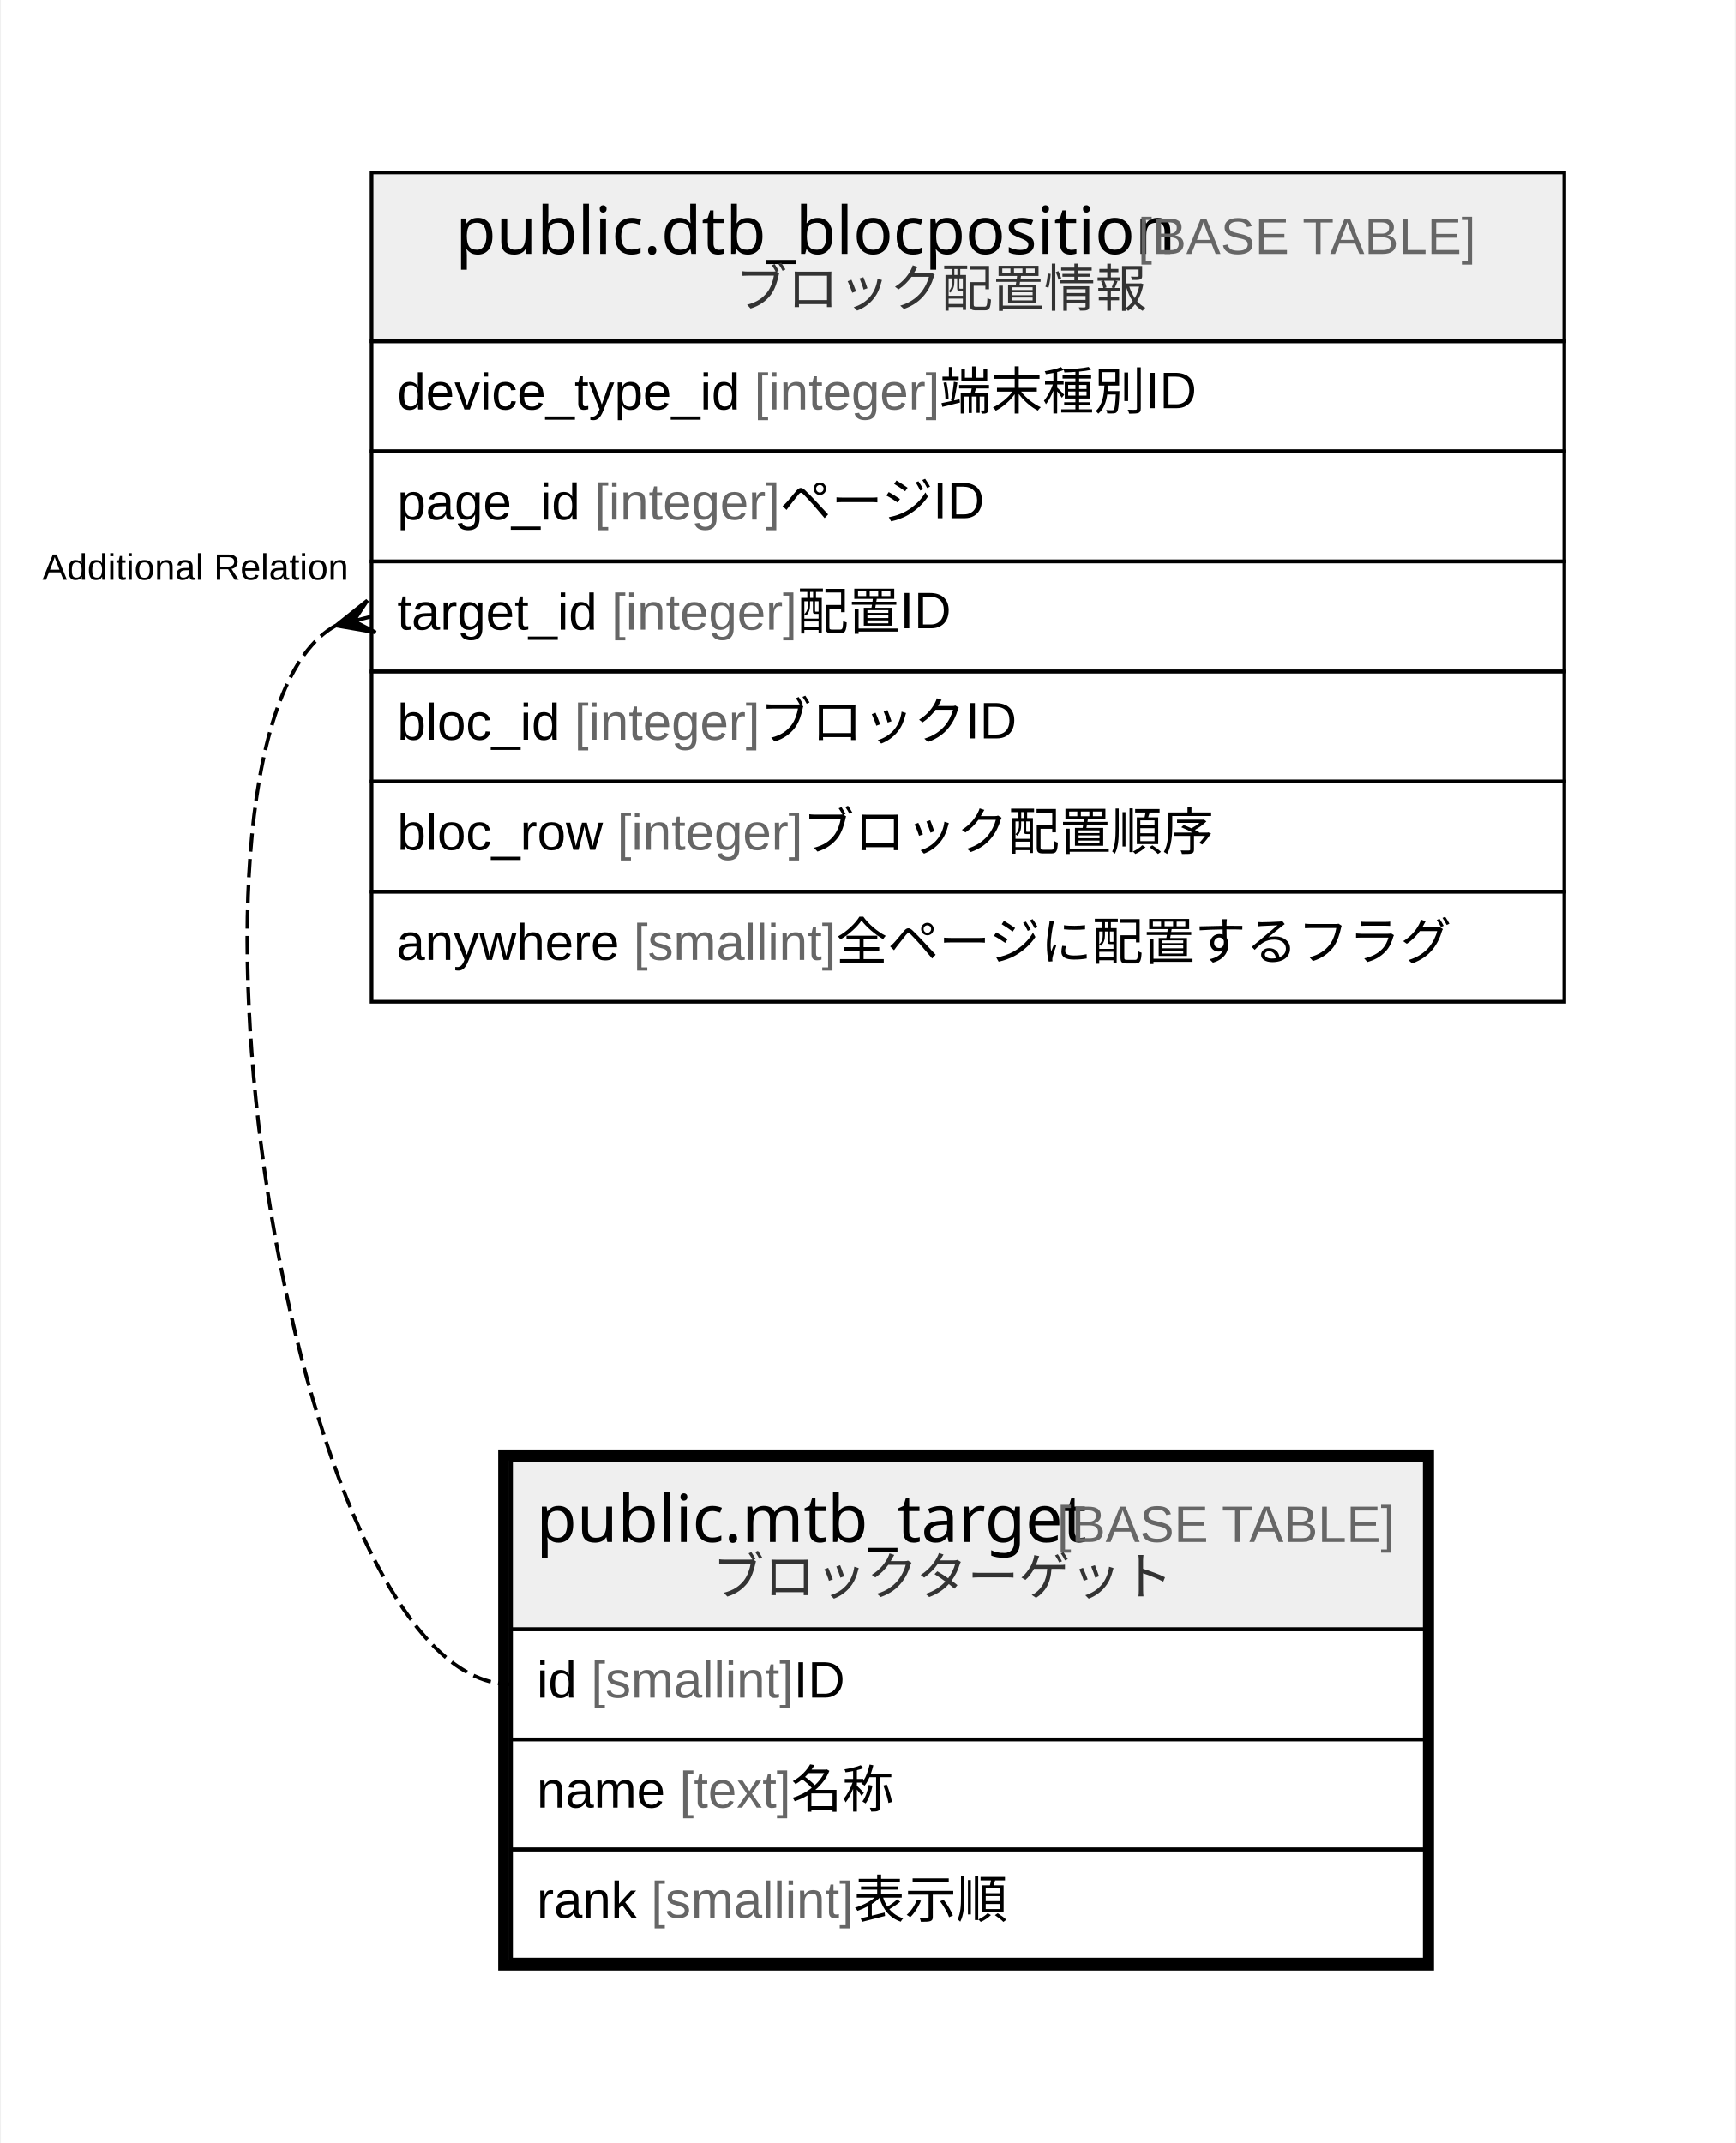
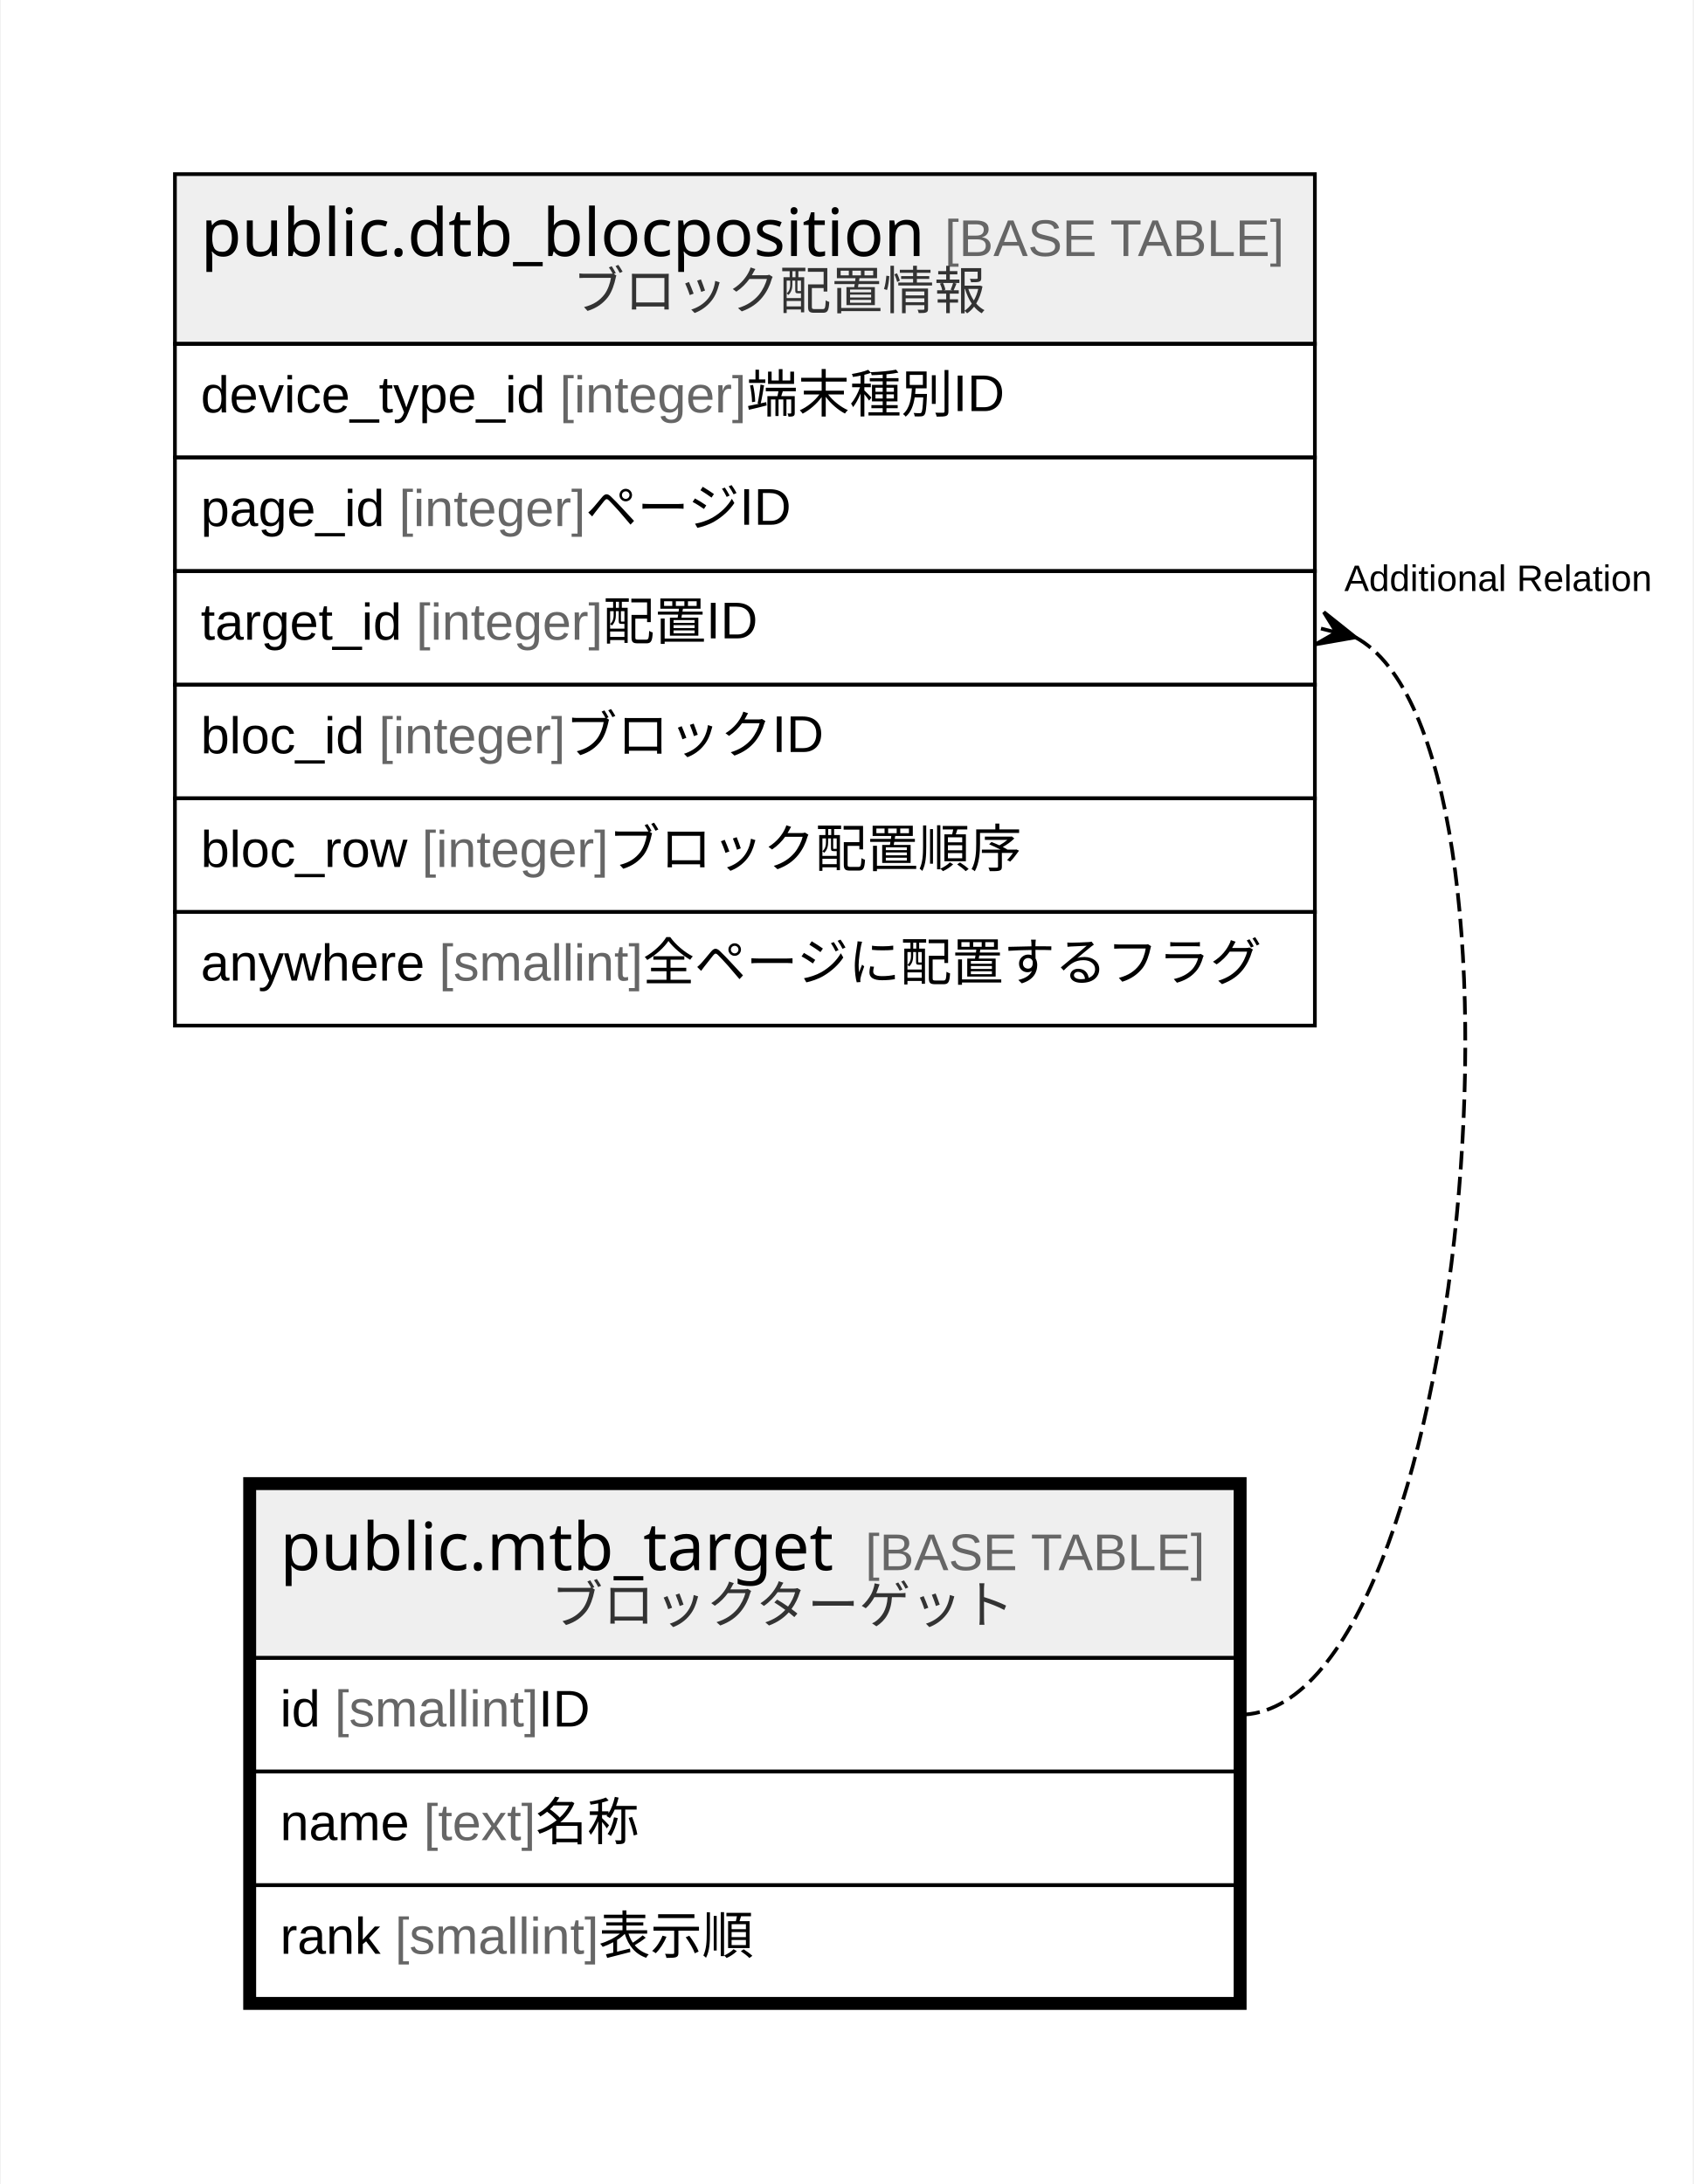
- <svg xmlns="http://www.w3.org/2000/svg" width="473pt" height="584pt" viewBox="0.00 0.00 472.50 584.00">
-   <g id="graph0" class="graph" transform="scale(1 1) rotate(0) translate(4 580)">
-     <polygon fill="#ffffff" stroke="transparent" points="-4,4 -4,-580 468.5,-580 468.5,4 -4,4" />
+ <svg xmlns="http://www.w3.org/2000/svg" width="459pt" height="592pt" viewBox="0.00 0.00 458.57 592.00">
+   <g id="graph0" class="graph" transform="scale(1 1) rotate(0) translate(4 588)">
+     <polygon fill="white" stroke="none" points="-4,4 -4,-588 454.57,-588 454.57,4 -4,4" />
    <g id="node1" class="node">
-       <polygon fill="#efefef" stroke="transparent" points="135,-136 135,-182 384,-182 384,-136 135,-136" />
-       <polygon fill="none" stroke="#000000" points="135,-136 135,-182 384,-182 384,-136 135,-136" />
-       <text text-anchor="start" x="141.857" y="-159.8" font-family="Arial Bold" font-size="18.00" fill="#000000">public.mtb_target</text>
-       <text text-anchor="start" x="279.889" y="-159.8" font-family="Arial" font-size="14.00" fill="#000000"> </text>
-       <text text-anchor="start" x="283.779" y="-159.8" font-family="Arial" font-size="14.00" fill="#666666">[BASE TABLE]</text>
-       <text text-anchor="start" x="189.91" y="-145.4" font-family="Arial" font-size="14.00" fill="#333333">ブロックターゲット</text>
-       <polygon fill="none" stroke="#000000" points="135,-106 135,-136 384,-136 384,-106 135,-106" />
-       <text text-anchor="start" x="142" y="-117.4" font-family="Arial" font-size="14.00" fill="#000000">id </text>
-       <text text-anchor="start" x="156.78" y="-117.4" font-family="Arial" font-size="14.00" fill="#666666">[smallint]</text>
-       <text text-anchor="start" x="211.997" y="-117.4" font-family="Arial" font-size="14.00" fill="#000000"> ID</text>
-       <polygon fill="none" stroke="#000000" points="135,-76 135,-106 384,-106 384,-76 135,-76" />
-       <text text-anchor="start" x="142" y="-87.4" font-family="Arial" font-size="14.00" fill="#000000">name </text>
-       <text text-anchor="start" x="180.899" y="-87.4" font-family="Arial" font-size="14.00" fill="#666666">[text]</text>
-       <text text-anchor="start" x="211.244" y="-87.4" font-family="Arial" font-size="14.00" fill="#000000"> 名称</text>
-       <polygon fill="none" stroke="#000000" points="135,-46 135,-76 384,-76 384,-46 135,-46" />
-       <text text-anchor="start" x="142" y="-57.4" font-family="Arial" font-size="14.00" fill="#000000">rank </text>
-       <text text-anchor="start" x="173.116" y="-57.4" font-family="Arial" font-size="14.00" fill="#666666">[smallint]</text>
-       <text text-anchor="start" x="228.334" y="-57.4" font-family="Arial" font-size="14.00" fill="#000000"> 表示順</text>
-       <polygon fill="none" stroke="#000000" stroke-width="3" points="133,-44.5 133,-183.5 385,-183.5 385,-44.5 133,-44.5" />
+       <polygon fill="#efefef" stroke="none" points="64.71,-138.6 64.71,-184.6 330.67,-184.6 330.67,-138.6 64.71,-138.6" />
+       <polygon fill="none" stroke="black" points="64.71,-138.6 64.71,-184.6 330.67,-184.6 330.67,-138.6 64.71,-138.6" />
+       <text text-anchor="start" x="71.71" y="-162.4" font-family="Arial Bold" font-size="18.00">public.mtb_target</text>
+       <text text-anchor="start" x="199.18" y="-162.4" font-family="Arial" font-size="14.00">    </text>
+       <text text-anchor="start" x="230.3" y="-162.4" font-family="Arial" font-size="14.00" fill="#666666">[BASE TABLE]</text>
+       <text text-anchor="start" x="145.18" y="-148" font-family="Arial" font-size="14.00" fill="#333333">ブロックターゲット</text>
+       <polygon fill="none" stroke="black" points="64.71,-107.8 64.71,-138.6 330.67,-138.6 330.67,-107.8 64.71,-107.8" />
+       <text text-anchor="start" x="71.71" y="-120" font-family="Arial" font-size="14.00">id </text>
+       <text text-anchor="start" x="86.5" y="-120" font-family="Arial" font-size="14.00" fill="#666666">[smallint]</text>
+       <text text-anchor="start" x="141.73" y="-120" font-family="Arial" font-size="14.00"> ID</text>
+       <polygon fill="none" stroke="black" points="64.71,-77 64.71,-107.8 330.67,-107.8 330.67,-77 64.71,-77" />
+       <text text-anchor="start" x="71.71" y="-89.2" font-family="Arial" font-size="14.00">name </text>
+       <text text-anchor="start" x="110.62" y="-89.2" font-family="Arial" font-size="14.00" fill="#666666">[text]</text>
+       <text text-anchor="start" x="140.97" y="-89.2" font-family="Arial" font-size="14.00"> 名称</text>
+       <polygon fill="none" stroke="black" points="64.71,-46.2 64.71,-77 330.67,-77 330.67,-46.2 64.71,-46.2" />
+       <text text-anchor="start" x="71.71" y="-58.4" font-family="Arial" font-size="14.00">rank </text>
+       <text text-anchor="start" x="102.84" y="-58.4" font-family="Arial" font-size="14.00" fill="#666666">[smallint]</text>
+       <text text-anchor="start" x="158.07" y="-58.4" font-family="Arial" font-size="14.00"> 表示順</text>
+       <polygon fill="none" stroke="black" stroke-width="3" points="63.21,-44.7 63.21,-186.1 332.17,-186.1 332.17,-44.7 63.21,-44.7" />
    </g>
    <g id="node2" class="node">
-       <polygon fill="#efefef" stroke="transparent" points="97,-487 97,-533 422,-533 422,-487 97,-487" />
-       <polygon fill="none" stroke="#000000" points="97,-487 97,-533 422,-533 422,-487 97,-487" />
-       <text text-anchor="start" x="119.847" y="-510.8" font-family="Arial Bold" font-size="18.00" fill="#000000">public.dtb_blocposition</text>
-       <text text-anchor="start" x="301.899" y="-510.8" font-family="Arial" font-size="14.00" fill="#000000"> </text>
-       <text text-anchor="start" x="305.79" y="-510.8" font-family="Arial" font-size="14.00" fill="#666666">[BASE TABLE]</text>
-       <text text-anchor="start" x="196.242" y="-496.4" font-family="Arial" font-size="14.00" fill="#333333">ブロック配置情報</text>
-       <polygon fill="none" stroke="#000000" points="97,-457 97,-487 422,-487 422,-457 97,-457" />
-       <text text-anchor="start" x="104" y="-468.4" font-family="Arial" font-size="14.00" fill="#000000">device_type_id </text>
-       <text text-anchor="start" x="201.255" y="-468.4" font-family="Arial" font-size="14.00" fill="#666666">[integer]</text>
-       <text text-anchor="start" x="251.825" y="-468.4" font-family="Arial" font-size="14.00" fill="#000000"> 端末種別ID</text>
-       <polygon fill="none" stroke="#000000" points="97,-427 97,-457 422,-457 422,-427 97,-427" />
-       <text text-anchor="start" x="104" y="-438.4" font-family="Arial" font-size="14.00" fill="#000000">page_id </text>
-       <text text-anchor="start" x="157.693" y="-438.4" font-family="Arial" font-size="14.00" fill="#666666">[integer]</text>
-       <text text-anchor="start" x="208.262" y="-438.4" font-family="Arial" font-size="14.00" fill="#000000"> ページID</text>
-       <polygon fill="none" stroke="#000000" points="97,-397 97,-427 422,-427 422,-397 97,-397" />
-       <text text-anchor="start" x="104" y="-408.4" font-family="Arial" font-size="14.00" fill="#000000">target_id </text>
-       <text text-anchor="start" x="162.352" y="-408.4" font-family="Arial" font-size="14.00" fill="#666666">[integer]</text>
-       <text text-anchor="start" x="212.921" y="-408.4" font-family="Arial" font-size="14.00" fill="#000000"> 配置ID</text>
-       <polygon fill="none" stroke="#000000" points="97,-367 97,-397 422,-397 422,-367 97,-367" />
-       <text text-anchor="start" x="104" y="-378.4" font-family="Arial" font-size="14.00" fill="#000000">bloc_id </text>
-       <text text-anchor="start" x="152.234" y="-378.4" font-family="Arial" font-size="14.00" fill="#666666">[integer]</text>
-       <text text-anchor="start" x="202.804" y="-378.4" font-family="Arial" font-size="14.00" fill="#000000"> ブロックID</text>
-       <polygon fill="none" stroke="#000000" points="97,-337 97,-367 422,-367 422,-337 97,-337" />
-       <text text-anchor="start" x="104" y="-348.4" font-family="Arial" font-size="14.00" fill="#000000">bloc_row </text>
-       <text text-anchor="start" x="163.895" y="-348.4" font-family="Arial" font-size="14.00" fill="#666666">[integer]</text>
-       <text text-anchor="start" x="214.464" y="-348.4" font-family="Arial" font-size="14.00" fill="#000000"> ブロック配置順序</text>
-       <polygon fill="none" stroke="#000000" points="97,-307 97,-337 422,-337 422,-307 97,-307" />
-       <text text-anchor="start" x="103.779" y="-318.4" font-family="Arial" font-size="14.00" fill="#000000">anywhere </text>
-       <text text-anchor="start" x="168.35" y="-318.4" font-family="Arial" font-size="14.00" fill="#666666">[smallint]</text>
-       <text text-anchor="start" x="223.567" y="-318.4" font-family="Arial" font-size="14.00" fill="#000000"> 全ページに配置するフラグ</text>
+       <polygon fill="#efefef" stroke="none" points="43.2,-494.8 43.2,-540.8 352.18,-540.8 352.18,-494.8 43.2,-494.8" />
+       <polygon fill="none" stroke="black" points="43.2,-494.8 43.2,-540.8 352.18,-540.8 352.18,-494.8 43.2,-494.8" />
+       <text text-anchor="start" x="50.2" y="-518.6" font-family="Arial Bold" font-size="18.00">public.dtb_blocposition</text>
+       <text text-anchor="start" x="220.69" y="-518.6" font-family="Arial" font-size="14.00">    </text>
+       <text text-anchor="start" x="251.81" y="-518.6" font-family="Arial" font-size="14.00" fill="#666666">[BASE TABLE]</text>
+       <text text-anchor="start" x="151.01" y="-504.2" font-family="Arial" font-size="14.00" fill="#333333">ブロック配置情報</text>
+       <polygon fill="none" stroke="black" points="43.2,-464 43.2,-494.8 352.18,-494.8 352.18,-464 43.2,-464" />
+       <text text-anchor="start" x="50.2" y="-476.2" font-family="Arial" font-size="14.00">device_type_id </text>
+       <text text-anchor="start" x="147.49" y="-476.2" font-family="Arial" font-size="14.00" fill="#666666">[integer]</text>
+       <text text-anchor="start" x="198.07" y="-476.2" font-family="Arial" font-size="14.00"> 端末種別ID</text>
+       <polygon fill="none" stroke="black" points="43.2,-433.2 43.2,-464 352.18,-464 352.18,-433.2 43.2,-433.2" />
+       <text text-anchor="start" x="50.2" y="-445.4" font-family="Arial" font-size="14.00">page_id </text>
+       <text text-anchor="start" x="103.92" y="-445.4" font-family="Arial" font-size="14.00" fill="#666666">[integer]</text>
+       <text text-anchor="start" x="154.5" y="-445.4" font-family="Arial" font-size="14.00"> ページID</text>
+       <polygon fill="none" stroke="black" points="43.2,-402.4 43.2,-433.2 352.18,-433.2 352.18,-402.4 43.2,-402.4" />
+       <text text-anchor="start" x="50.2" y="-414.6" font-family="Arial" font-size="14.00">target_id </text>
+       <text text-anchor="start" x="108.57" y="-414.6" font-family="Arial" font-size="14.00" fill="#666666">[integer]</text>
+       <text text-anchor="start" x="159.16" y="-414.6" font-family="Arial" font-size="14.00"> 配置ID</text>
+       <polygon fill="none" stroke="black" points="43.2,-371.6 43.2,-402.4 352.18,-402.4 352.18,-371.6 43.2,-371.6" />
+       <text text-anchor="start" x="50.2" y="-383.8" font-family="Arial" font-size="14.00">bloc_id </text>
+       <text text-anchor="start" x="98.45" y="-383.8" font-family="Arial" font-size="14.00" fill="#666666">[integer]</text>
+       <text text-anchor="start" x="149.04" y="-383.8" font-family="Arial" font-size="14.00"> ブロックID</text>
+       <polygon fill="none" stroke="black" points="43.2,-340.8 43.2,-371.6 352.18,-371.6 352.18,-340.8 43.2,-340.8" />
+       <text text-anchor="start" x="50.2" y="-353" font-family="Arial" font-size="14.00">bloc_row </text>
+       <text text-anchor="start" x="110.12" y="-353" font-family="Arial" font-size="14.00" fill="#666666">[integer]</text>
+       <text text-anchor="start" x="160.7" y="-353" font-family="Arial" font-size="14.00"> ブロック配置順序</text>
+       <polygon fill="none" stroke="black" points="43.2,-310 43.2,-340.8 352.18,-340.8 352.18,-310 43.2,-310" />
+       <text text-anchor="start" x="50.2" y="-322.2" font-family="Arial" font-size="14.00">anywhere </text>
+       <text text-anchor="start" x="114.79" y="-322.2" font-family="Arial" font-size="14.00" fill="#666666">[smallint]</text>
+       <text text-anchor="start" x="170.03" y="-322.2" font-family="Arial" font-size="14.00"> 全ページに配置するフラグ</text>
    </g>
    <g id="edge1" class="edge">
-       <path fill="none" stroke="#000000" stroke-dasharray="5,2" d="M87.214,-409.484C36.022,-381.042 73.351,-121 135,-121" />
-       <polygon fill="#000000" stroke="#000000" points="87.315,-409.51 95.879,-416.358 92.157,-410.755 97,-412 97,-412 97,-412 92.157,-410.755 98.121,-407.642 87.315,-409.51 87.315,-409.51" />
-       <text text-anchor="start" x="7.324" y="-422" font-family="Arial" font-size="10.00" fill="#000000">Additional Relation</text>
+       <path fill="none" stroke="black" stroke-dasharray="5,2" d="M363.17,-415.25C416.34,-386.46 393.72,-123.2 331.67,-123.2" />
+       <polygon fill="black" stroke="black" points="363.19,-415.25 352.39,-413.36 358.02,-416.57 353.83,-417.63 353.83,-417.63 353.83,-417.63 358.02,-416.57 354.61,-422.08 363.19,-415.25" />
+       <text text-anchor="start" x="360.18" y="-427.8" font-family="Arial" font-size="10.00">Additional Relation</text>
    </g>
  </g>
</svg>
